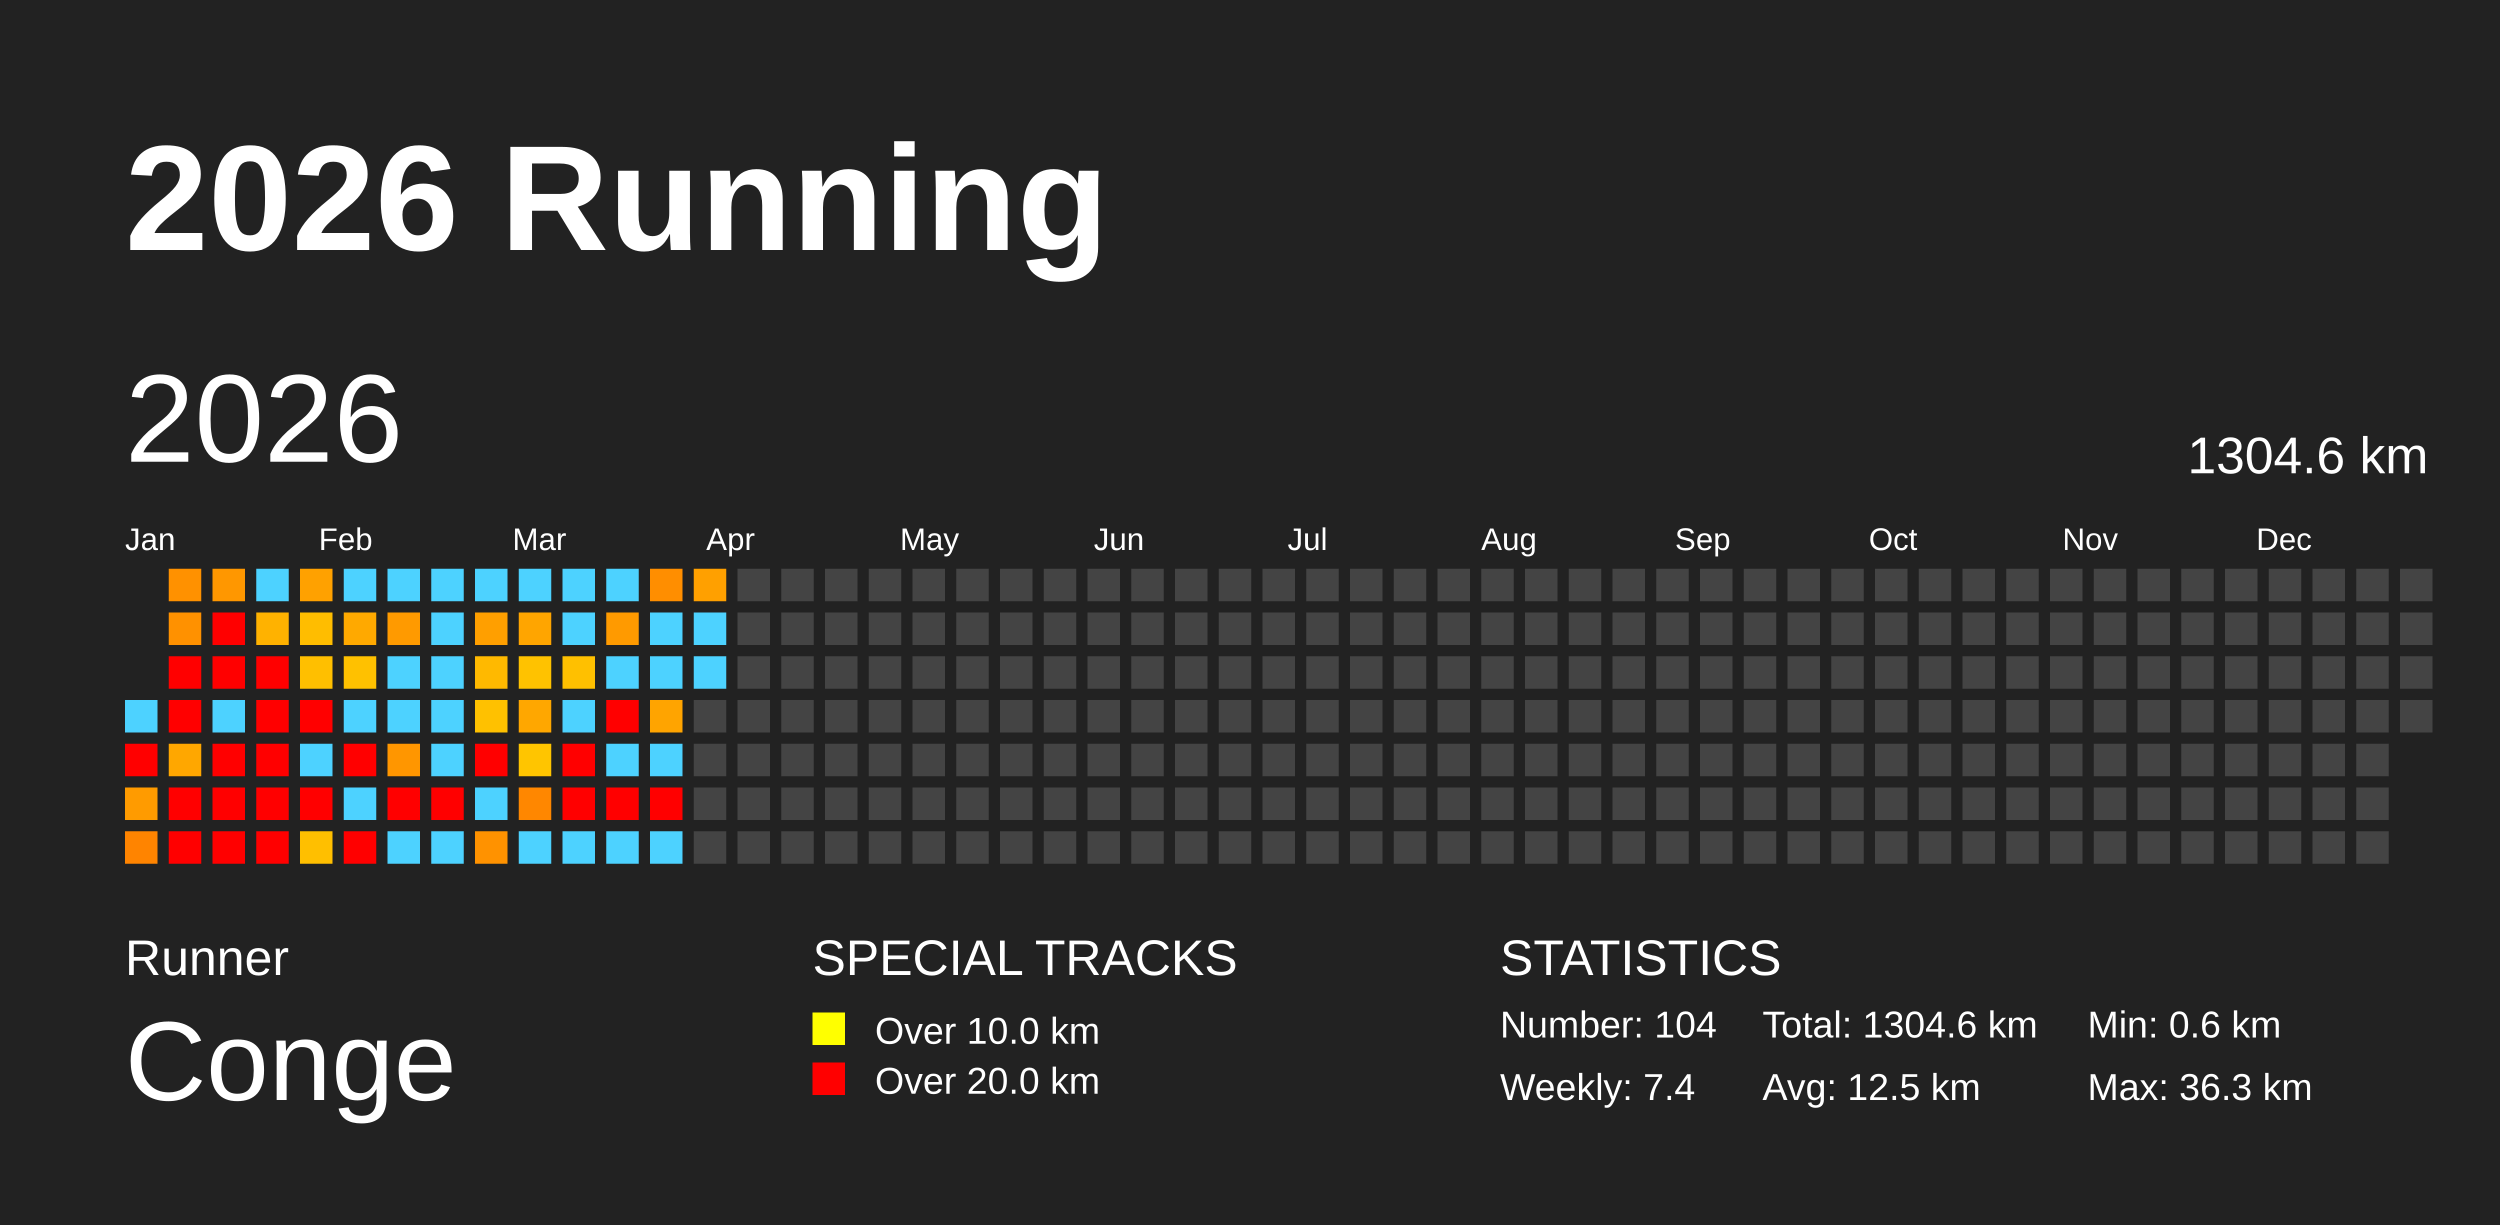
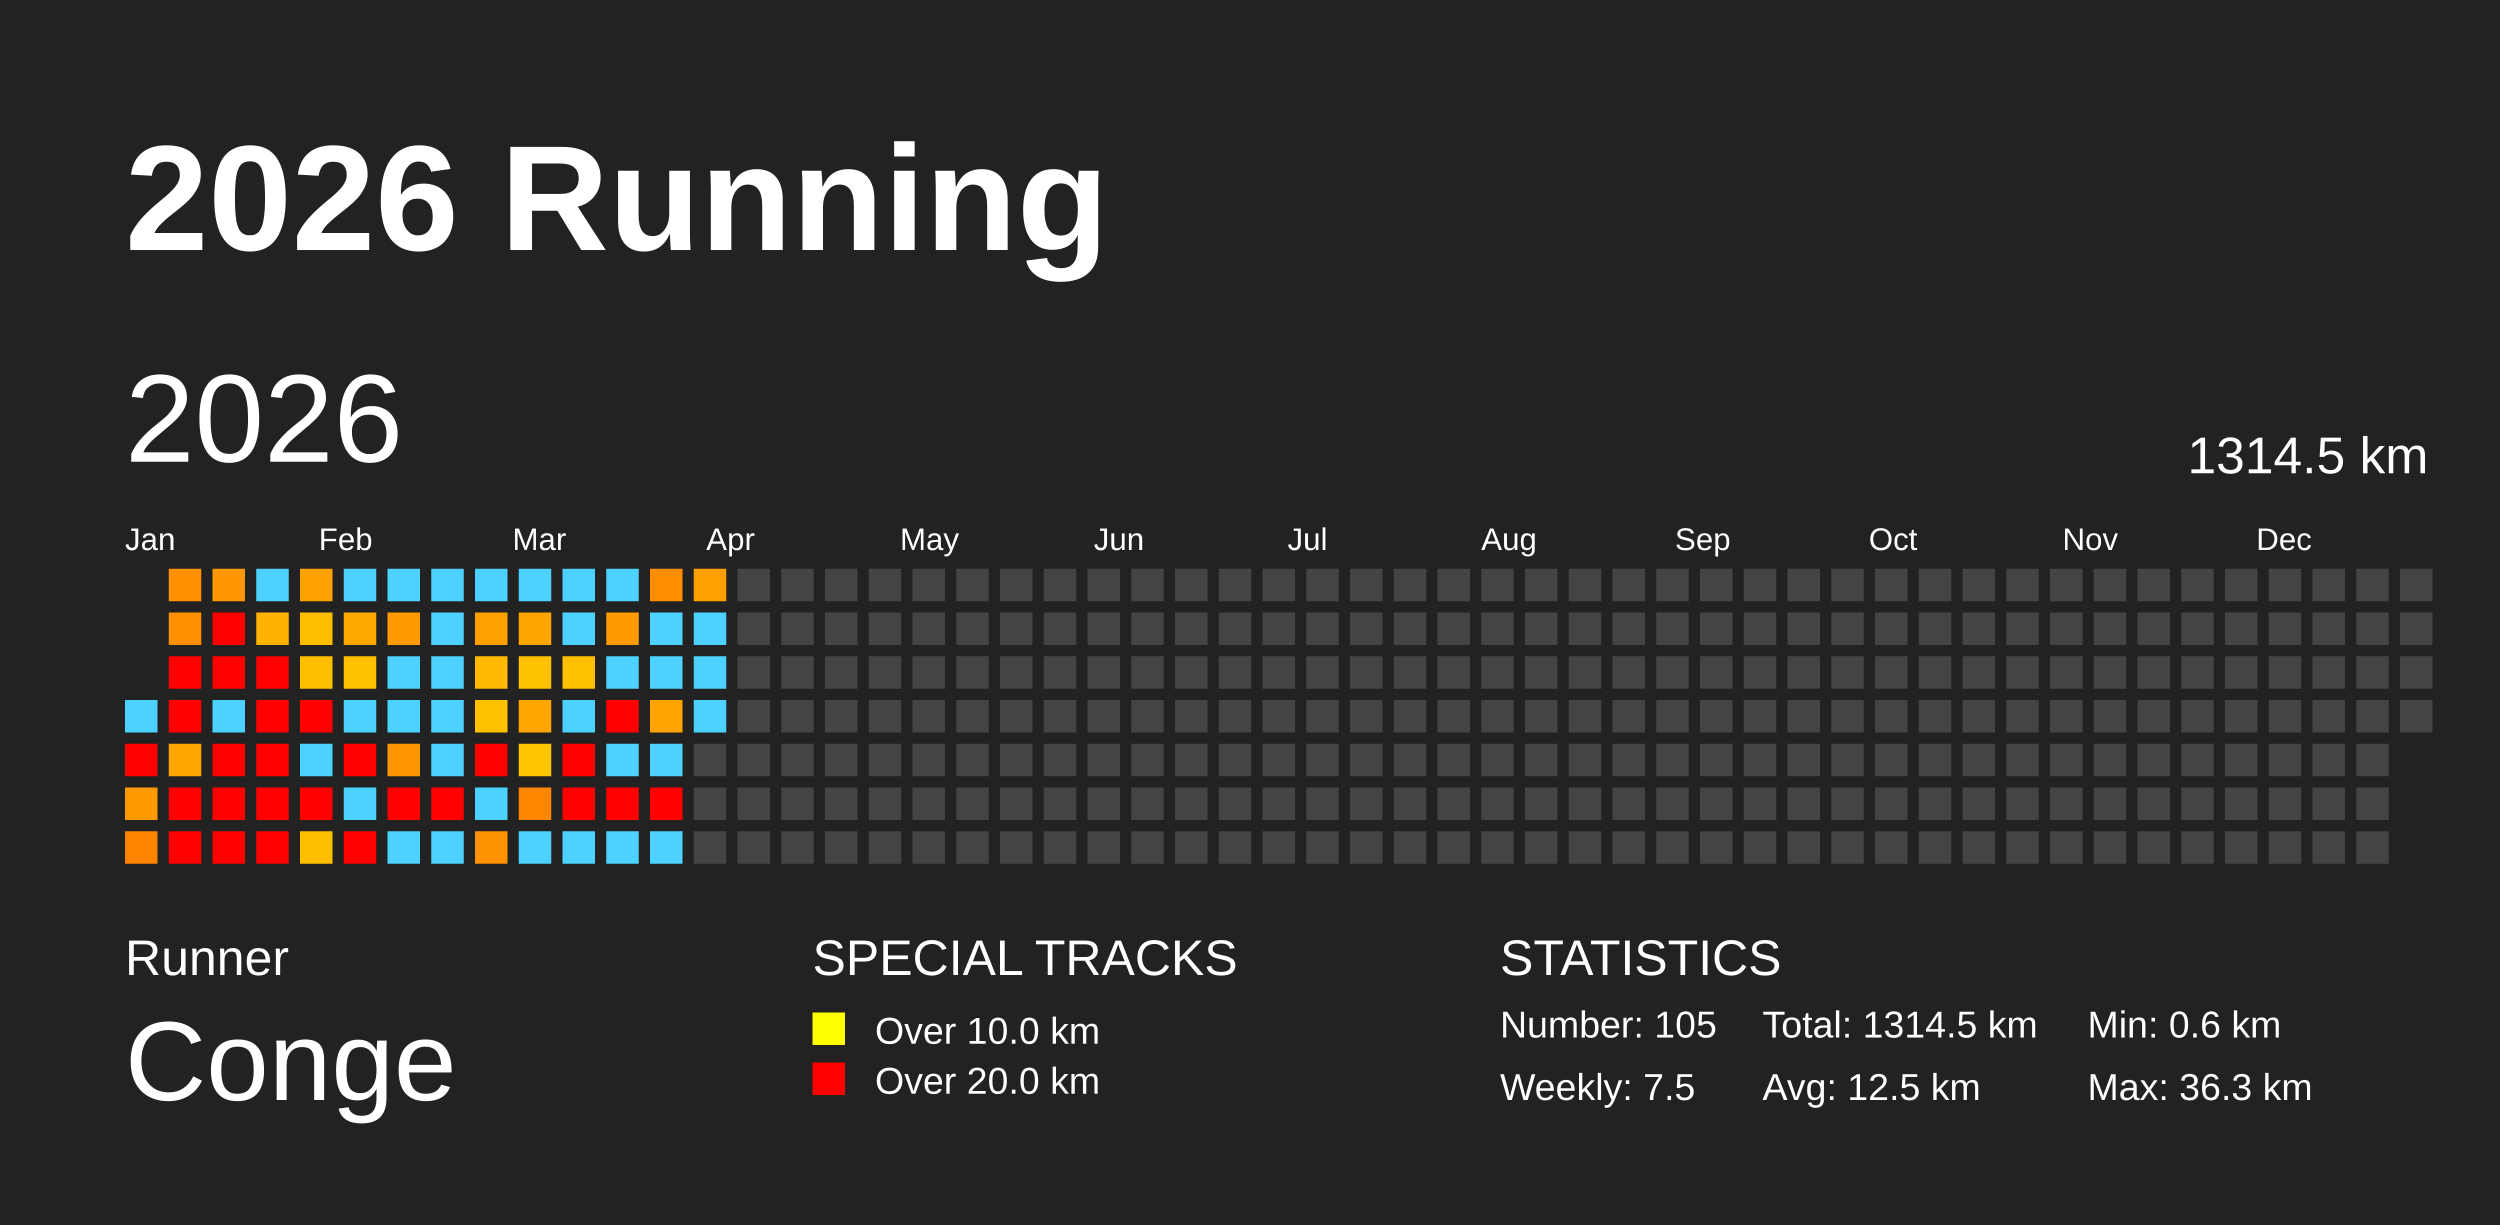
<svg xmlns="http://www.w3.org/2000/svg" baseProfile="full" height="98mm" version="1.1" viewBox="0,0,200,98" width="200mm">
  <defs />
  <rect fill="#222222" height="98" width="200" x="0" y="0" />
  <text fill="#FFFFFF" style="font-size:12px; font-family:Arial; font-weight:bold;" x="10" y="20">2026 Running</text>
  <text fill="#FFFFFF" style="font-size:4px; font-family:Arial" x="10" y="78">Runner</text>
  <text fill="#FFFFFF" style="font-size:9px; font-family:Arial" x="10" y="88">Conge</text>
  <text fill="#FFFFFF" style="font-size:4px; font-family:Arial" x="65" y="78">SPECIAL TRACKS</text>
  <rect fill="yellow" height="2.6" width="2.6" x="65" y="81" />
  <text fill="#FFFFFF" style="font-size:3px; font-family:Arial" x="70" y="83.5">Over 10.0 km</text>
  <rect fill="red" height="2.6" width="2.6" x="65" y="85" />
  <text fill="#FFFFFF" style="font-size:3px; font-family:Arial" x="70" y="87.5">Over 20.0 km</text>
  <text fill="#FFFFFF" style="font-size:4px; font-family:Arial" x="120" y="78">STATISTICS</text>
-   <text fill="#FFFFFF" style="font-size:3px; font-family:Arial" x="120" y="83">Number: 104</text>
-   <text fill="#FFFFFF" style="font-size:3px; font-family:Arial" x="120" y="88">Weekly: 7.4</text>
-   <text fill="#FFFFFF" style="font-size:3px; font-family:Arial" x="141" y="83">Total: 1304.6 km</text>
+   <text fill="#FFFFFF" style="font-size:3px; font-family:Arial" x="120" y="83">Number: 105</text>
+   <text fill="#FFFFFF" style="font-size:3px; font-family:Arial" x="120" y="88">Weekly: 7.5</text>
+   <text fill="#FFFFFF" style="font-size:3px; font-family:Arial" x="141" y="83">Total: 1314.5 km</text>
  <text fill="#FFFFFF" style="font-size:3px; font-family:Arial" x="141" y="88">Avg: 12.5 km</text>
  <text fill="#FFFFFF" style="font-size:3px; font-family:Arial" x="167" y="83">Min: 0.6 km</text>
  <text fill="#FFFFFF" style="font-size:3px; font-family:Arial" x="167" y="88">Max: 36.3 km</text>
  <text dominant-baseline="hanging" fill="#FFFFFF" style="font-size:10.0px; font-family:Arial;" x="10" y="30">2026</text>
-   <text dominant-baseline="hanging" fill="#FFFFFF" style="font-size:4.125px; font-family:Arial;" x="175" y="35">1304.6 km</text>
+   <text dominant-baseline="hanging" fill="#FFFFFF" style="font-size:4.125px; font-family:Arial;" x="175" y="35">1314.5 km</text>
  <text fill="#FFFFFF" style="font-size:2.5px; font-family:Arial" x="10.0" y="44">Jan</text>
  <text fill="#FFFFFF" style="font-size:2.5px; font-family:Arial" x="25.5" y="44">Feb</text>
  <text fill="#FFFFFF" style="font-size:2.5px; font-family:Arial" x="41.0" y="44">Mar</text>
  <text fill="#FFFFFF" style="font-size:2.5px; font-family:Arial" x="56.5" y="44">Apr</text>
  <text fill="#FFFFFF" style="font-size:2.5px; font-family:Arial" x="72.0" y="44">May</text>
  <text fill="#FFFFFF" style="font-size:2.5px; font-family:Arial" x="87.5" y="44">Jun</text>
  <text fill="#FFFFFF" style="font-size:2.5px; font-family:Arial" x="103.0" y="44">Jul</text>
  <text fill="#FFFFFF" style="font-size:2.5px; font-family:Arial" x="118.5" y="44">Aug</text>
  <text fill="#FFFFFF" style="font-size:2.5px; font-family:Arial" x="134.0" y="44">Sep</text>
  <text fill="#FFFFFF" style="font-size:2.5px; font-family:Arial" x="149.5" y="44">Oct</text>
  <text fill="#FFFFFF" style="font-size:2.5px; font-family:Arial" x="165.0" y="44">Nov</text>
  <text fill="#FFFFFF" style="font-size:2.5px; font-family:Arial" x="180.5" y="44">Dec</text>
  <rect fill="#4dd2ff" height="2.6" width="2.6" x="10.0" y="56.0" />
  <rect fill="red" height="2.6" width="2.6" x="10.0" y="59.5" />
  <rect fill="#ff9b00" height="2.6" width="2.6" x="10.0" y="63.0" />
  <rect fill="#ff8400" height="2.6" width="2.6" x="10.0" y="66.5" />
  <rect fill="#ff9100" height="2.6" width="2.6" x="13.5" y="45.5" />
  <rect fill="#ff9100" height="2.6" width="2.6" x="13.5" y="49.0" />
  <rect fill="red" height="2.6" width="2.6" x="13.5" y="52.5" />
  <rect fill="red" height="2.6" width="2.6" x="13.5" y="56.0" />
  <rect fill="#ffa700" height="2.6" width="2.6" x="13.5" y="59.5" />
  <rect fill="red" height="2.6" width="2.6" x="13.5" y="63.0" />
  <rect fill="red" height="2.6" width="2.6" x="13.5" y="66.5" />
  <rect fill="#ff9700" height="2.6" width="2.6" x="17.0" y="45.5" />
  <rect fill="red" height="2.6" width="2.6" x="17.0" y="49.0" />
  <rect fill="red" height="2.6" width="2.6" x="17.0" y="52.5" />
  <rect fill="#4dd2ff" height="2.6" width="2.6" x="17.0" y="56.0" />
  <rect fill="red" height="2.6" width="2.6" x="17.0" y="59.5" />
  <rect fill="red" height="2.6" width="2.6" x="17.0" y="63.0" />
  <rect fill="red" height="2.6" width="2.6" x="17.0" y="66.5" />
  <rect fill="#4dd2ff" height="2.6" width="2.6" x="20.5" y="45.5" />
  <rect fill="#ffb200" height="2.6" width="2.6" x="20.5" y="49.0" />
  <rect fill="red" height="2.6" width="2.6" x="20.5" y="52.5" />
  <rect fill="red" height="2.6" width="2.6" x="20.5" y="56.0" />
  <rect fill="red" height="2.6" width="2.6" x="20.5" y="59.5" />
  <rect fill="red" height="2.6" width="2.6" x="20.5" y="63.0" />
  <rect fill="red" height="2.6" width="2.6" x="20.5" y="66.5" />
  <rect fill="#ffa100" height="2.6" width="2.6" x="24.0" y="45.5" />
  <rect fill="#ffbd00" height="2.6" width="2.6" x="24.0" y="49.0" />
  <rect fill="#ffbf00" height="2.6" width="2.6" x="24.0" y="52.5" />
  <rect fill="red" height="2.6" width="2.6" x="24.0" y="56.0" />
  <rect fill="#4dd2ff" height="2.6" width="2.6" x="24.0" y="59.5" />
  <rect fill="red" height="2.6" width="2.6" x="24.0" y="63.0" />
  <rect fill="#ffbf00" height="2.6" width="2.6" x="24.0" y="66.5" />
  <rect fill="#4dd2ff" height="2.6" width="2.6" x="27.5" y="45.5" />
  <rect fill="#ffa900" height="2.6" width="2.6" x="27.5" y="49.0" />
  <rect fill="#ffc100" height="2.6" width="2.6" x="27.5" y="52.5" />
  <rect fill="#4dd2ff" height="2.6" width="2.6" x="27.5" y="56.0" />
  <rect fill="red" height="2.6" width="2.6" x="27.5" y="59.5" />
  <rect fill="#4dd2ff" height="2.6" width="2.6" x="27.5" y="63.0" />
  <rect fill="red" height="2.6" width="2.6" x="27.5" y="66.5" />
  <rect fill="#4dd2ff" height="2.6" width="2.6" x="31.0" y="45.5" />
  <rect fill="#ff9a00" height="2.6" width="2.6" x="31.0" y="49.0" />
  <rect fill="#4dd2ff" height="2.6" width="2.6" x="31.0" y="52.5" />
  <rect fill="#4dd2ff" height="2.6" width="2.6" x="31.0" y="56.0" />
  <rect fill="#ff9600" height="2.6" width="2.6" x="31.0" y="59.5" />
  <rect fill="red" height="2.6" width="2.6" x="31.0" y="63.0" />
  <rect fill="#4dd2ff" height="2.6" width="2.6" x="31.0" y="66.5" />
  <rect fill="#4dd2ff" height="2.6" width="2.6" x="34.5" y="45.5" />
  <rect fill="#4dd2ff" height="2.6" width="2.6" x="34.5" y="49.0" />
  <rect fill="#4dd2ff" height="2.6" width="2.6" x="34.5" y="52.5" />
  <rect fill="#4dd2ff" height="2.6" width="2.6" x="34.5" y="56.0" />
  <rect fill="#4dd2ff" height="2.6" width="2.6" x="34.5" y="59.5" />
  <rect fill="red" height="2.6" width="2.6" x="34.5" y="63.0" />
  <rect fill="#4dd2ff" height="2.6" width="2.6" x="34.5" y="66.5" />
  <rect fill="#4dd2ff" height="2.6" width="2.6" x="38.0" y="45.5" />
  <rect fill="#ff9f00" height="2.6" width="2.6" x="38.0" y="49.0" />
  <rect fill="#ffb900" height="2.6" width="2.6" x="38.0" y="52.5" />
  <rect fill="#ffc100" height="2.6" width="2.6" x="38.0" y="56.0" />
  <rect fill="red" height="2.6" width="2.6" x="38.0" y="59.5" />
  <rect fill="#4dd2ff" height="2.6" width="2.6" x="38.0" y="63.0" />
  <rect fill="#ff9200" height="2.6" width="2.6" x="38.0" y="66.5" />
  <rect fill="#4dd2ff" height="2.6" width="2.6" x="41.5" y="45.5" />
  <rect fill="#ffa500" height="2.6" width="2.6" x="41.5" y="49.0" />
  <rect fill="#ffc200" height="2.6" width="2.6" x="41.5" y="52.5" />
  <rect fill="#ffa700" height="2.6" width="2.6" x="41.5" y="56.0" />
  <rect fill="#ffc500" height="2.6" width="2.6" x="41.5" y="59.5" />
  <rect fill="#ff8700" height="2.6" width="2.6" x="41.5" y="63.0" />
  <rect fill="#4dd2ff" height="2.6" width="2.6" x="41.5" y="66.5" />
  <rect fill="#4dd2ff" height="2.6" width="2.6" x="45.0" y="45.5" />
  <rect fill="#4dd2ff" height="2.6" width="2.6" x="45.0" y="49.0" />
  <rect fill="#ffc000" height="2.6" width="2.6" x="45.0" y="52.5" />
  <rect fill="#4dd2ff" height="2.6" width="2.6" x="45.0" y="56.0" />
  <rect fill="red" height="2.6" width="2.6" x="45.0" y="59.5" />
  <rect fill="red" height="2.6" width="2.6" x="45.0" y="63.0" />
  <rect fill="#4dd2ff" height="2.6" width="2.6" x="45.0" y="66.5" />
  <rect fill="#4dd2ff" height="2.6" width="2.6" x="48.5" y="45.5" />
  <rect fill="#ff9a00" height="2.6" width="2.6" x="48.5" y="49.0" />
  <rect fill="#4dd2ff" height="2.6" width="2.6" x="48.5" y="52.5" />
  <rect fill="red" height="2.6" width="2.6" x="48.5" y="56.0" />
  <rect fill="#4dd2ff" height="2.6" width="2.6" x="48.5" y="59.5" />
  <rect fill="red" height="2.6" width="2.6" x="48.5" y="63.0" />
  <rect fill="#4dd2ff" height="2.6" width="2.6" x="48.5" y="66.5" />
  <rect fill="#ff8e00" height="2.6" width="2.6" x="52.0" y="45.5" />
  <rect fill="#4dd2ff" height="2.6" width="2.6" x="52.0" y="49.0" />
  <rect fill="#4dd2ff" height="2.6" width="2.6" x="52.0" y="52.5" />
  <rect fill="#ffa400" height="2.6" width="2.6" x="52.0" y="56.0" />
  <rect fill="#4dd2ff" height="2.6" width="2.6" x="52.0" y="59.5" />
  <rect fill="red" height="2.6" width="2.6" x="52.0" y="63.0" />
  <rect fill="#4dd2ff" height="2.6" width="2.6" x="52.0" y="66.5" />
  <rect fill="#ffa000" height="2.6" width="2.6" x="55.5" y="45.5" />
  <rect fill="#4dd2ff" height="2.6" width="2.6" x="55.5" y="49.0" />
  <rect fill="#4dd2ff" height="2.6" width="2.6" x="55.5" y="52.5" />
-   <rect fill="#444444" height="2.6" width="2.6" x="55.5" y="56.0" />
+   <rect fill="#4dd2ff" height="2.6" width="2.6" x="55.5" y="56.0" />
  <rect fill="#444444" height="2.6" width="2.6" x="55.5" y="59.5" />
  <rect fill="#444444" height="2.6" width="2.6" x="55.5" y="63.0" />
  <rect fill="#444444" height="2.6" width="2.6" x="55.5" y="66.5" />
  <rect fill="#444444" height="2.6" width="2.6" x="59.0" y="45.5" />
  <rect fill="#444444" height="2.6" width="2.6" x="59.0" y="49.0" />
  <rect fill="#444444" height="2.6" width="2.6" x="59.0" y="52.5" />
  <rect fill="#444444" height="2.6" width="2.6" x="59.0" y="56.0" />
  <rect fill="#444444" height="2.6" width="2.6" x="59.0" y="59.5" />
  <rect fill="#444444" height="2.6" width="2.6" x="59.0" y="63.0" />
  <rect fill="#444444" height="2.6" width="2.6" x="59.0" y="66.5" />
  <rect fill="#444444" height="2.6" width="2.6" x="62.5" y="45.5" />
  <rect fill="#444444" height="2.6" width="2.6" x="62.5" y="49.0" />
  <rect fill="#444444" height="2.6" width="2.6" x="62.5" y="52.5" />
  <rect fill="#444444" height="2.6" width="2.6" x="62.5" y="56.0" />
  <rect fill="#444444" height="2.6" width="2.6" x="62.5" y="59.5" />
  <rect fill="#444444" height="2.6" width="2.6" x="62.5" y="63.0" />
  <rect fill="#444444" height="2.6" width="2.6" x="62.5" y="66.5" />
  <rect fill="#444444" height="2.6" width="2.6" x="66.0" y="45.5" />
  <rect fill="#444444" height="2.6" width="2.6" x="66.0" y="49.0" />
  <rect fill="#444444" height="2.6" width="2.6" x="66.0" y="52.5" />
  <rect fill="#444444" height="2.6" width="2.6" x="66.0" y="56.0" />
  <rect fill="#444444" height="2.6" width="2.6" x="66.0" y="59.5" />
  <rect fill="#444444" height="2.6" width="2.6" x="66.0" y="63.0" />
  <rect fill="#444444" height="2.6" width="2.6" x="66.0" y="66.5" />
  <rect fill="#444444" height="2.6" width="2.6" x="69.5" y="45.5" />
  <rect fill="#444444" height="2.6" width="2.6" x="69.5" y="49.0" />
  <rect fill="#444444" height="2.6" width="2.6" x="69.5" y="52.5" />
  <rect fill="#444444" height="2.6" width="2.6" x="69.5" y="56.0" />
  <rect fill="#444444" height="2.6" width="2.6" x="69.5" y="59.5" />
  <rect fill="#444444" height="2.6" width="2.6" x="69.5" y="63.0" />
  <rect fill="#444444" height="2.6" width="2.6" x="69.5" y="66.5" />
  <rect fill="#444444" height="2.6" width="2.6" x="73.0" y="45.5" />
  <rect fill="#444444" height="2.6" width="2.6" x="73.0" y="49.0" />
  <rect fill="#444444" height="2.6" width="2.6" x="73.0" y="52.5" />
  <rect fill="#444444" height="2.6" width="2.6" x="73.0" y="56.0" />
  <rect fill="#444444" height="2.6" width="2.6" x="73.0" y="59.5" />
  <rect fill="#444444" height="2.6" width="2.6" x="73.0" y="63.0" />
  <rect fill="#444444" height="2.6" width="2.6" x="73.0" y="66.5" />
  <rect fill="#444444" height="2.6" width="2.6" x="76.5" y="45.5" />
  <rect fill="#444444" height="2.6" width="2.6" x="76.5" y="49.0" />
  <rect fill="#444444" height="2.6" width="2.6" x="76.5" y="52.5" />
  <rect fill="#444444" height="2.6" width="2.6" x="76.5" y="56.0" />
  <rect fill="#444444" height="2.6" width="2.6" x="76.5" y="59.5" />
  <rect fill="#444444" height="2.6" width="2.6" x="76.5" y="63.0" />
  <rect fill="#444444" height="2.6" width="2.6" x="76.5" y="66.5" />
  <rect fill="#444444" height="2.6" width="2.6" x="80.0" y="45.5" />
  <rect fill="#444444" height="2.6" width="2.6" x="80.0" y="49.0" />
  <rect fill="#444444" height="2.6" width="2.6" x="80.0" y="52.5" />
  <rect fill="#444444" height="2.6" width="2.6" x="80.0" y="56.0" />
  <rect fill="#444444" height="2.6" width="2.6" x="80.0" y="59.5" />
  <rect fill="#444444" height="2.6" width="2.6" x="80.0" y="63.0" />
  <rect fill="#444444" height="2.6" width="2.6" x="80.0" y="66.5" />
  <rect fill="#444444" height="2.6" width="2.6" x="83.5" y="45.5" />
  <rect fill="#444444" height="2.6" width="2.6" x="83.5" y="49.0" />
  <rect fill="#444444" height="2.6" width="2.6" x="83.5" y="52.5" />
  <rect fill="#444444" height="2.6" width="2.6" x="83.5" y="56.0" />
  <rect fill="#444444" height="2.6" width="2.6" x="83.5" y="59.5" />
  <rect fill="#444444" height="2.6" width="2.6" x="83.5" y="63.0" />
  <rect fill="#444444" height="2.6" width="2.6" x="83.5" y="66.5" />
  <rect fill="#444444" height="2.6" width="2.6" x="87.0" y="45.5" />
  <rect fill="#444444" height="2.6" width="2.6" x="87.0" y="49.0" />
  <rect fill="#444444" height="2.6" width="2.6" x="87.0" y="52.5" />
  <rect fill="#444444" height="2.6" width="2.6" x="87.0" y="56.0" />
  <rect fill="#444444" height="2.6" width="2.6" x="87.0" y="59.5" />
  <rect fill="#444444" height="2.6" width="2.6" x="87.0" y="63.0" />
  <rect fill="#444444" height="2.6" width="2.6" x="87.0" y="66.5" />
  <rect fill="#444444" height="2.6" width="2.6" x="90.5" y="45.5" />
  <rect fill="#444444" height="2.6" width="2.6" x="90.5" y="49.0" />
  <rect fill="#444444" height="2.6" width="2.6" x="90.5" y="52.5" />
  <rect fill="#444444" height="2.6" width="2.6" x="90.5" y="56.0" />
  <rect fill="#444444" height="2.6" width="2.6" x="90.5" y="59.5" />
  <rect fill="#444444" height="2.6" width="2.6" x="90.5" y="63.0" />
  <rect fill="#444444" height="2.6" width="2.6" x="90.5" y="66.5" />
  <rect fill="#444444" height="2.6" width="2.6" x="94.0" y="45.5" />
  <rect fill="#444444" height="2.6" width="2.6" x="94.0" y="49.0" />
  <rect fill="#444444" height="2.6" width="2.6" x="94.0" y="52.5" />
  <rect fill="#444444" height="2.6" width="2.6" x="94.0" y="56.0" />
  <rect fill="#444444" height="2.6" width="2.6" x="94.0" y="59.5" />
  <rect fill="#444444" height="2.6" width="2.6" x="94.0" y="63.0" />
  <rect fill="#444444" height="2.6" width="2.6" x="94.0" y="66.5" />
  <rect fill="#444444" height="2.6" width="2.6" x="97.5" y="45.5" />
  <rect fill="#444444" height="2.6" width="2.6" x="97.5" y="49.0" />
  <rect fill="#444444" height="2.6" width="2.6" x="97.5" y="52.5" />
  <rect fill="#444444" height="2.6" width="2.6" x="97.5" y="56.0" />
  <rect fill="#444444" height="2.6" width="2.6" x="97.5" y="59.5" />
  <rect fill="#444444" height="2.6" width="2.6" x="97.5" y="63.0" />
  <rect fill="#444444" height="2.6" width="2.6" x="97.5" y="66.5" />
  <rect fill="#444444" height="2.6" width="2.6" x="101.0" y="45.5" />
  <rect fill="#444444" height="2.6" width="2.6" x="101.0" y="49.0" />
  <rect fill="#444444" height="2.6" width="2.6" x="101.0" y="52.5" />
  <rect fill="#444444" height="2.6" width="2.6" x="101.0" y="56.0" />
  <rect fill="#444444" height="2.6" width="2.6" x="101.0" y="59.5" />
  <rect fill="#444444" height="2.6" width="2.6" x="101.0" y="63.0" />
  <rect fill="#444444" height="2.6" width="2.6" x="101.0" y="66.5" />
  <rect fill="#444444" height="2.6" width="2.6" x="104.5" y="45.5" />
  <rect fill="#444444" height="2.6" width="2.6" x="104.5" y="49.0" />
  <rect fill="#444444" height="2.6" width="2.6" x="104.5" y="52.5" />
  <rect fill="#444444" height="2.6" width="2.6" x="104.5" y="56.0" />
  <rect fill="#444444" height="2.6" width="2.6" x="104.5" y="59.5" />
  <rect fill="#444444" height="2.6" width="2.6" x="104.5" y="63.0" />
  <rect fill="#444444" height="2.6" width="2.6" x="104.5" y="66.5" />
  <rect fill="#444444" height="2.6" width="2.6" x="108.0" y="45.5" />
  <rect fill="#444444" height="2.6" width="2.6" x="108.0" y="49.0" />
  <rect fill="#444444" height="2.6" width="2.6" x="108.0" y="52.5" />
  <rect fill="#444444" height="2.6" width="2.6" x="108.0" y="56.0" />
  <rect fill="#444444" height="2.6" width="2.6" x="108.0" y="59.5" />
  <rect fill="#444444" height="2.6" width="2.6" x="108.0" y="63.0" />
  <rect fill="#444444" height="2.6" width="2.6" x="108.0" y="66.5" />
  <rect fill="#444444" height="2.6" width="2.6" x="111.5" y="45.5" />
  <rect fill="#444444" height="2.6" width="2.6" x="111.5" y="49.0" />
  <rect fill="#444444" height="2.6" width="2.6" x="111.5" y="52.5" />
  <rect fill="#444444" height="2.6" width="2.6" x="111.5" y="56.0" />
  <rect fill="#444444" height="2.6" width="2.6" x="111.5" y="59.5" />
  <rect fill="#444444" height="2.6" width="2.6" x="111.5" y="63.0" />
  <rect fill="#444444" height="2.6" width="2.6" x="111.5" y="66.5" />
  <rect fill="#444444" height="2.6" width="2.6" x="115.0" y="45.5" />
  <rect fill="#444444" height="2.6" width="2.6" x="115.0" y="49.0" />
  <rect fill="#444444" height="2.6" width="2.6" x="115.0" y="52.5" />
  <rect fill="#444444" height="2.6" width="2.6" x="115.0" y="56.0" />
  <rect fill="#444444" height="2.6" width="2.6" x="115.0" y="59.5" />
  <rect fill="#444444" height="2.6" width="2.6" x="115.0" y="63.0" />
  <rect fill="#444444" height="2.6" width="2.6" x="115.0" y="66.5" />
  <rect fill="#444444" height="2.6" width="2.6" x="118.5" y="45.5" />
  <rect fill="#444444" height="2.6" width="2.6" x="118.5" y="49.0" />
  <rect fill="#444444" height="2.6" width="2.6" x="118.5" y="52.5" />
  <rect fill="#444444" height="2.6" width="2.6" x="118.5" y="56.0" />
  <rect fill="#444444" height="2.6" width="2.6" x="118.5" y="59.5" />
  <rect fill="#444444" height="2.6" width="2.6" x="118.5" y="63.0" />
  <rect fill="#444444" height="2.6" width="2.6" x="118.5" y="66.5" />
  <rect fill="#444444" height="2.6" width="2.6" x="122.0" y="45.5" />
  <rect fill="#444444" height="2.6" width="2.6" x="122.0" y="49.0" />
  <rect fill="#444444" height="2.6" width="2.6" x="122.0" y="52.5" />
  <rect fill="#444444" height="2.6" width="2.6" x="122.0" y="56.0" />
  <rect fill="#444444" height="2.6" width="2.6" x="122.0" y="59.5" />
  <rect fill="#444444" height="2.6" width="2.6" x="122.0" y="63.0" />
  <rect fill="#444444" height="2.6" width="2.6" x="122.0" y="66.5" />
  <rect fill="#444444" height="2.6" width="2.6" x="125.5" y="45.5" />
  <rect fill="#444444" height="2.6" width="2.6" x="125.5" y="49.0" />
  <rect fill="#444444" height="2.6" width="2.6" x="125.5" y="52.5" />
  <rect fill="#444444" height="2.6" width="2.6" x="125.5" y="56.0" />
  <rect fill="#444444" height="2.6" width="2.6" x="125.5" y="59.5" />
  <rect fill="#444444" height="2.6" width="2.6" x="125.5" y="63.0" />
  <rect fill="#444444" height="2.6" width="2.6" x="125.5" y="66.5" />
  <rect fill="#444444" height="2.6" width="2.6" x="129.0" y="45.5" />
  <rect fill="#444444" height="2.6" width="2.6" x="129.0" y="49.0" />
  <rect fill="#444444" height="2.6" width="2.6" x="129.0" y="52.5" />
  <rect fill="#444444" height="2.6" width="2.6" x="129.0" y="56.0" />
  <rect fill="#444444" height="2.6" width="2.6" x="129.0" y="59.5" />
  <rect fill="#444444" height="2.6" width="2.6" x="129.0" y="63.0" />
  <rect fill="#444444" height="2.6" width="2.6" x="129.0" y="66.5" />
  <rect fill="#444444" height="2.6" width="2.6" x="132.5" y="45.5" />
  <rect fill="#444444" height="2.6" width="2.6" x="132.5" y="49.0" />
  <rect fill="#444444" height="2.6" width="2.6" x="132.5" y="52.5" />
  <rect fill="#444444" height="2.6" width="2.6" x="132.5" y="56.0" />
  <rect fill="#444444" height="2.6" width="2.6" x="132.5" y="59.5" />
  <rect fill="#444444" height="2.6" width="2.6" x="132.5" y="63.0" />
  <rect fill="#444444" height="2.6" width="2.6" x="132.5" y="66.5" />
  <rect fill="#444444" height="2.6" width="2.6" x="136.0" y="45.5" />
  <rect fill="#444444" height="2.6" width="2.6" x="136.0" y="49.0" />
  <rect fill="#444444" height="2.6" width="2.6" x="136.0" y="52.5" />
  <rect fill="#444444" height="2.6" width="2.6" x="136.0" y="56.0" />
  <rect fill="#444444" height="2.6" width="2.6" x="136.0" y="59.5" />
  <rect fill="#444444" height="2.6" width="2.6" x="136.0" y="63.0" />
  <rect fill="#444444" height="2.6" width="2.6" x="136.0" y="66.5" />
  <rect fill="#444444" height="2.6" width="2.6" x="139.5" y="45.5" />
  <rect fill="#444444" height="2.6" width="2.6" x="139.5" y="49.0" />
  <rect fill="#444444" height="2.6" width="2.6" x="139.5" y="52.5" />
  <rect fill="#444444" height="2.6" width="2.6" x="139.5" y="56.0" />
  <rect fill="#444444" height="2.6" width="2.6" x="139.5" y="59.5" />
  <rect fill="#444444" height="2.6" width="2.6" x="139.5" y="63.0" />
  <rect fill="#444444" height="2.6" width="2.6" x="139.5" y="66.5" />
  <rect fill="#444444" height="2.6" width="2.6" x="143.0" y="45.5" />
  <rect fill="#444444" height="2.6" width="2.6" x="143.0" y="49.0" />
  <rect fill="#444444" height="2.6" width="2.6" x="143.0" y="52.5" />
  <rect fill="#444444" height="2.6" width="2.6" x="143.0" y="56.0" />
  <rect fill="#444444" height="2.6" width="2.6" x="143.0" y="59.5" />
  <rect fill="#444444" height="2.6" width="2.6" x="143.0" y="63.0" />
  <rect fill="#444444" height="2.6" width="2.6" x="143.0" y="66.5" />
  <rect fill="#444444" height="2.6" width="2.6" x="146.5" y="45.5" />
  <rect fill="#444444" height="2.6" width="2.6" x="146.5" y="49.0" />
  <rect fill="#444444" height="2.6" width="2.6" x="146.5" y="52.5" />
  <rect fill="#444444" height="2.6" width="2.6" x="146.5" y="56.0" />
  <rect fill="#444444" height="2.6" width="2.6" x="146.5" y="59.5" />
  <rect fill="#444444" height="2.6" width="2.6" x="146.5" y="63.0" />
  <rect fill="#444444" height="2.6" width="2.6" x="146.5" y="66.5" />
  <rect fill="#444444" height="2.6" width="2.6" x="150.0" y="45.5" />
  <rect fill="#444444" height="2.6" width="2.6" x="150.0" y="49.0" />
  <rect fill="#444444" height="2.6" width="2.6" x="150.0" y="52.5" />
  <rect fill="#444444" height="2.6" width="2.6" x="150.0" y="56.0" />
  <rect fill="#444444" height="2.6" width="2.6" x="150.0" y="59.5" />
  <rect fill="#444444" height="2.6" width="2.6" x="150.0" y="63.0" />
  <rect fill="#444444" height="2.6" width="2.6" x="150.0" y="66.5" />
  <rect fill="#444444" height="2.6" width="2.6" x="153.5" y="45.5" />
  <rect fill="#444444" height="2.6" width="2.6" x="153.5" y="49.0" />
  <rect fill="#444444" height="2.6" width="2.6" x="153.5" y="52.5" />
  <rect fill="#444444" height="2.6" width="2.6" x="153.5" y="56.0" />
  <rect fill="#444444" height="2.6" width="2.6" x="153.5" y="59.5" />
  <rect fill="#444444" height="2.6" width="2.6" x="153.5" y="63.0" />
  <rect fill="#444444" height="2.6" width="2.6" x="153.5" y="66.5" />
  <rect fill="#444444" height="2.6" width="2.6" x="157.0" y="45.5" />
  <rect fill="#444444" height="2.6" width="2.6" x="157.0" y="49.0" />
  <rect fill="#444444" height="2.6" width="2.6" x="157.0" y="52.5" />
  <rect fill="#444444" height="2.6" width="2.6" x="157.0" y="56.0" />
  <rect fill="#444444" height="2.6" width="2.6" x="157.0" y="59.5" />
  <rect fill="#444444" height="2.6" width="2.6" x="157.0" y="63.0" />
  <rect fill="#444444" height="2.6" width="2.6" x="157.0" y="66.5" />
  <rect fill="#444444" height="2.6" width="2.6" x="160.5" y="45.5" />
  <rect fill="#444444" height="2.6" width="2.6" x="160.5" y="49.0" />
  <rect fill="#444444" height="2.6" width="2.6" x="160.5" y="52.5" />
  <rect fill="#444444" height="2.6" width="2.6" x="160.5" y="56.0" />
  <rect fill="#444444" height="2.6" width="2.6" x="160.5" y="59.5" />
  <rect fill="#444444" height="2.6" width="2.6" x="160.5" y="63.0" />
  <rect fill="#444444" height="2.6" width="2.6" x="160.5" y="66.5" />
  <rect fill="#444444" height="2.6" width="2.6" x="164.0" y="45.5" />
  <rect fill="#444444" height="2.6" width="2.6" x="164.0" y="49.0" />
  <rect fill="#444444" height="2.6" width="2.6" x="164.0" y="52.5" />
  <rect fill="#444444" height="2.6" width="2.6" x="164.0" y="56.0" />
  <rect fill="#444444" height="2.6" width="2.6" x="164.0" y="59.5" />
  <rect fill="#444444" height="2.6" width="2.6" x="164.0" y="63.0" />
  <rect fill="#444444" height="2.6" width="2.6" x="164.0" y="66.5" />
  <rect fill="#444444" height="2.6" width="2.6" x="167.5" y="45.5" />
  <rect fill="#444444" height="2.6" width="2.6" x="167.5" y="49.0" />
  <rect fill="#444444" height="2.6" width="2.6" x="167.5" y="52.5" />
  <rect fill="#444444" height="2.6" width="2.6" x="167.5" y="56.0" />
  <rect fill="#444444" height="2.6" width="2.6" x="167.5" y="59.5" />
  <rect fill="#444444" height="2.6" width="2.6" x="167.5" y="63.0" />
  <rect fill="#444444" height="2.6" width="2.6" x="167.5" y="66.5" />
  <rect fill="#444444" height="2.6" width="2.6" x="171.0" y="45.5" />
  <rect fill="#444444" height="2.6" width="2.6" x="171.0" y="49.0" />
  <rect fill="#444444" height="2.6" width="2.6" x="171.0" y="52.5" />
  <rect fill="#444444" height="2.6" width="2.6" x="171.0" y="56.0" />
  <rect fill="#444444" height="2.6" width="2.6" x="171.0" y="59.5" />
  <rect fill="#444444" height="2.6" width="2.6" x="171.0" y="63.0" />
  <rect fill="#444444" height="2.6" width="2.6" x="171.0" y="66.5" />
  <rect fill="#444444" height="2.6" width="2.6" x="174.5" y="45.5" />
  <rect fill="#444444" height="2.6" width="2.6" x="174.5" y="49.0" />
  <rect fill="#444444" height="2.6" width="2.6" x="174.5" y="52.5" />
  <rect fill="#444444" height="2.6" width="2.6" x="174.5" y="56.0" />
  <rect fill="#444444" height="2.6" width="2.6" x="174.5" y="59.5" />
  <rect fill="#444444" height="2.6" width="2.6" x="174.5" y="63.0" />
  <rect fill="#444444" height="2.6" width="2.6" x="174.5" y="66.5" />
  <rect fill="#444444" height="2.6" width="2.6" x="178.0" y="45.5" />
  <rect fill="#444444" height="2.6" width="2.6" x="178.0" y="49.0" />
  <rect fill="#444444" height="2.6" width="2.6" x="178.0" y="52.5" />
  <rect fill="#444444" height="2.6" width="2.6" x="178.0" y="56.0" />
  <rect fill="#444444" height="2.6" width="2.6" x="178.0" y="59.5" />
  <rect fill="#444444" height="2.6" width="2.6" x="178.0" y="63.0" />
  <rect fill="#444444" height="2.6" width="2.6" x="178.0" y="66.5" />
  <rect fill="#444444" height="2.6" width="2.6" x="181.5" y="45.5" />
  <rect fill="#444444" height="2.6" width="2.6" x="181.5" y="49.0" />
  <rect fill="#444444" height="2.6" width="2.6" x="181.5" y="52.5" />
  <rect fill="#444444" height="2.6" width="2.6" x="181.5" y="56.0" />
  <rect fill="#444444" height="2.6" width="2.6" x="181.5" y="59.5" />
  <rect fill="#444444" height="2.6" width="2.6" x="181.5" y="63.0" />
  <rect fill="#444444" height="2.6" width="2.6" x="181.5" y="66.5" />
  <rect fill="#444444" height="2.6" width="2.6" x="185.0" y="45.5" />
  <rect fill="#444444" height="2.6" width="2.6" x="185.0" y="49.0" />
  <rect fill="#444444" height="2.6" width="2.6" x="185.0" y="52.5" />
  <rect fill="#444444" height="2.6" width="2.6" x="185.0" y="56.0" />
  <rect fill="#444444" height="2.6" width="2.6" x="185.0" y="59.5" />
  <rect fill="#444444" height="2.6" width="2.6" x="185.0" y="63.0" />
  <rect fill="#444444" height="2.6" width="2.6" x="185.0" y="66.5" />
  <rect fill="#444444" height="2.6" width="2.6" x="188.5" y="45.5" />
  <rect fill="#444444" height="2.6" width="2.6" x="188.5" y="49.0" />
  <rect fill="#444444" height="2.6" width="2.6" x="188.5" y="52.5" />
  <rect fill="#444444" height="2.6" width="2.6" x="188.5" y="56.0" />
  <rect fill="#444444" height="2.6" width="2.6" x="188.5" y="59.5" />
  <rect fill="#444444" height="2.6" width="2.6" x="188.5" y="63.0" />
  <rect fill="#444444" height="2.6" width="2.6" x="188.5" y="66.5" />
  <rect fill="#444444" height="2.6" width="2.6" x="192.0" y="45.5" />
  <rect fill="#444444" height="2.6" width="2.6" x="192.0" y="49.0" />
  <rect fill="#444444" height="2.6" width="2.6" x="192.0" y="52.5" />
  <rect fill="#444444" height="2.6" width="2.6" x="192.0" y="56.0" />
</svg>
